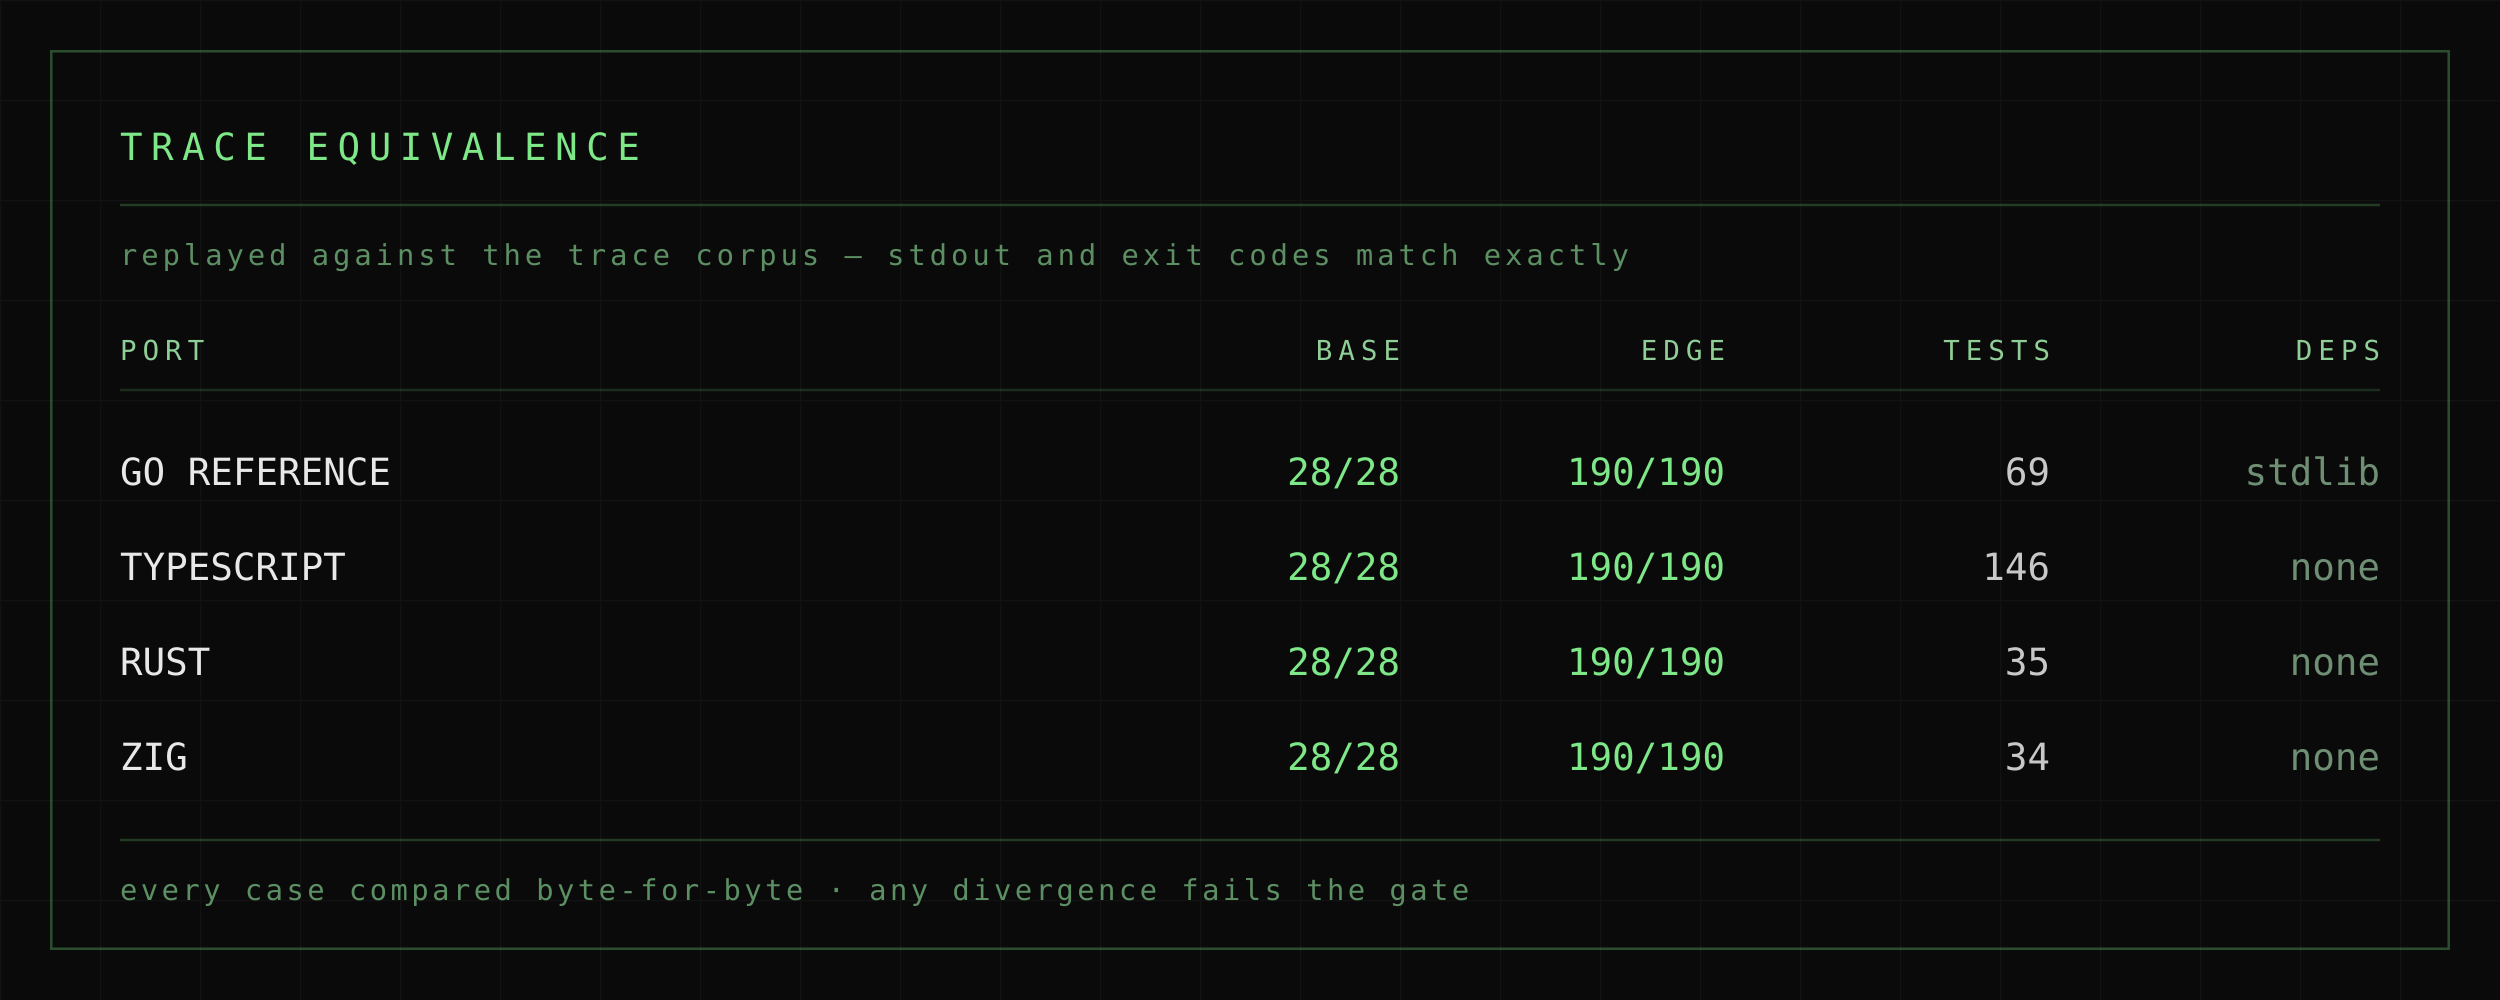
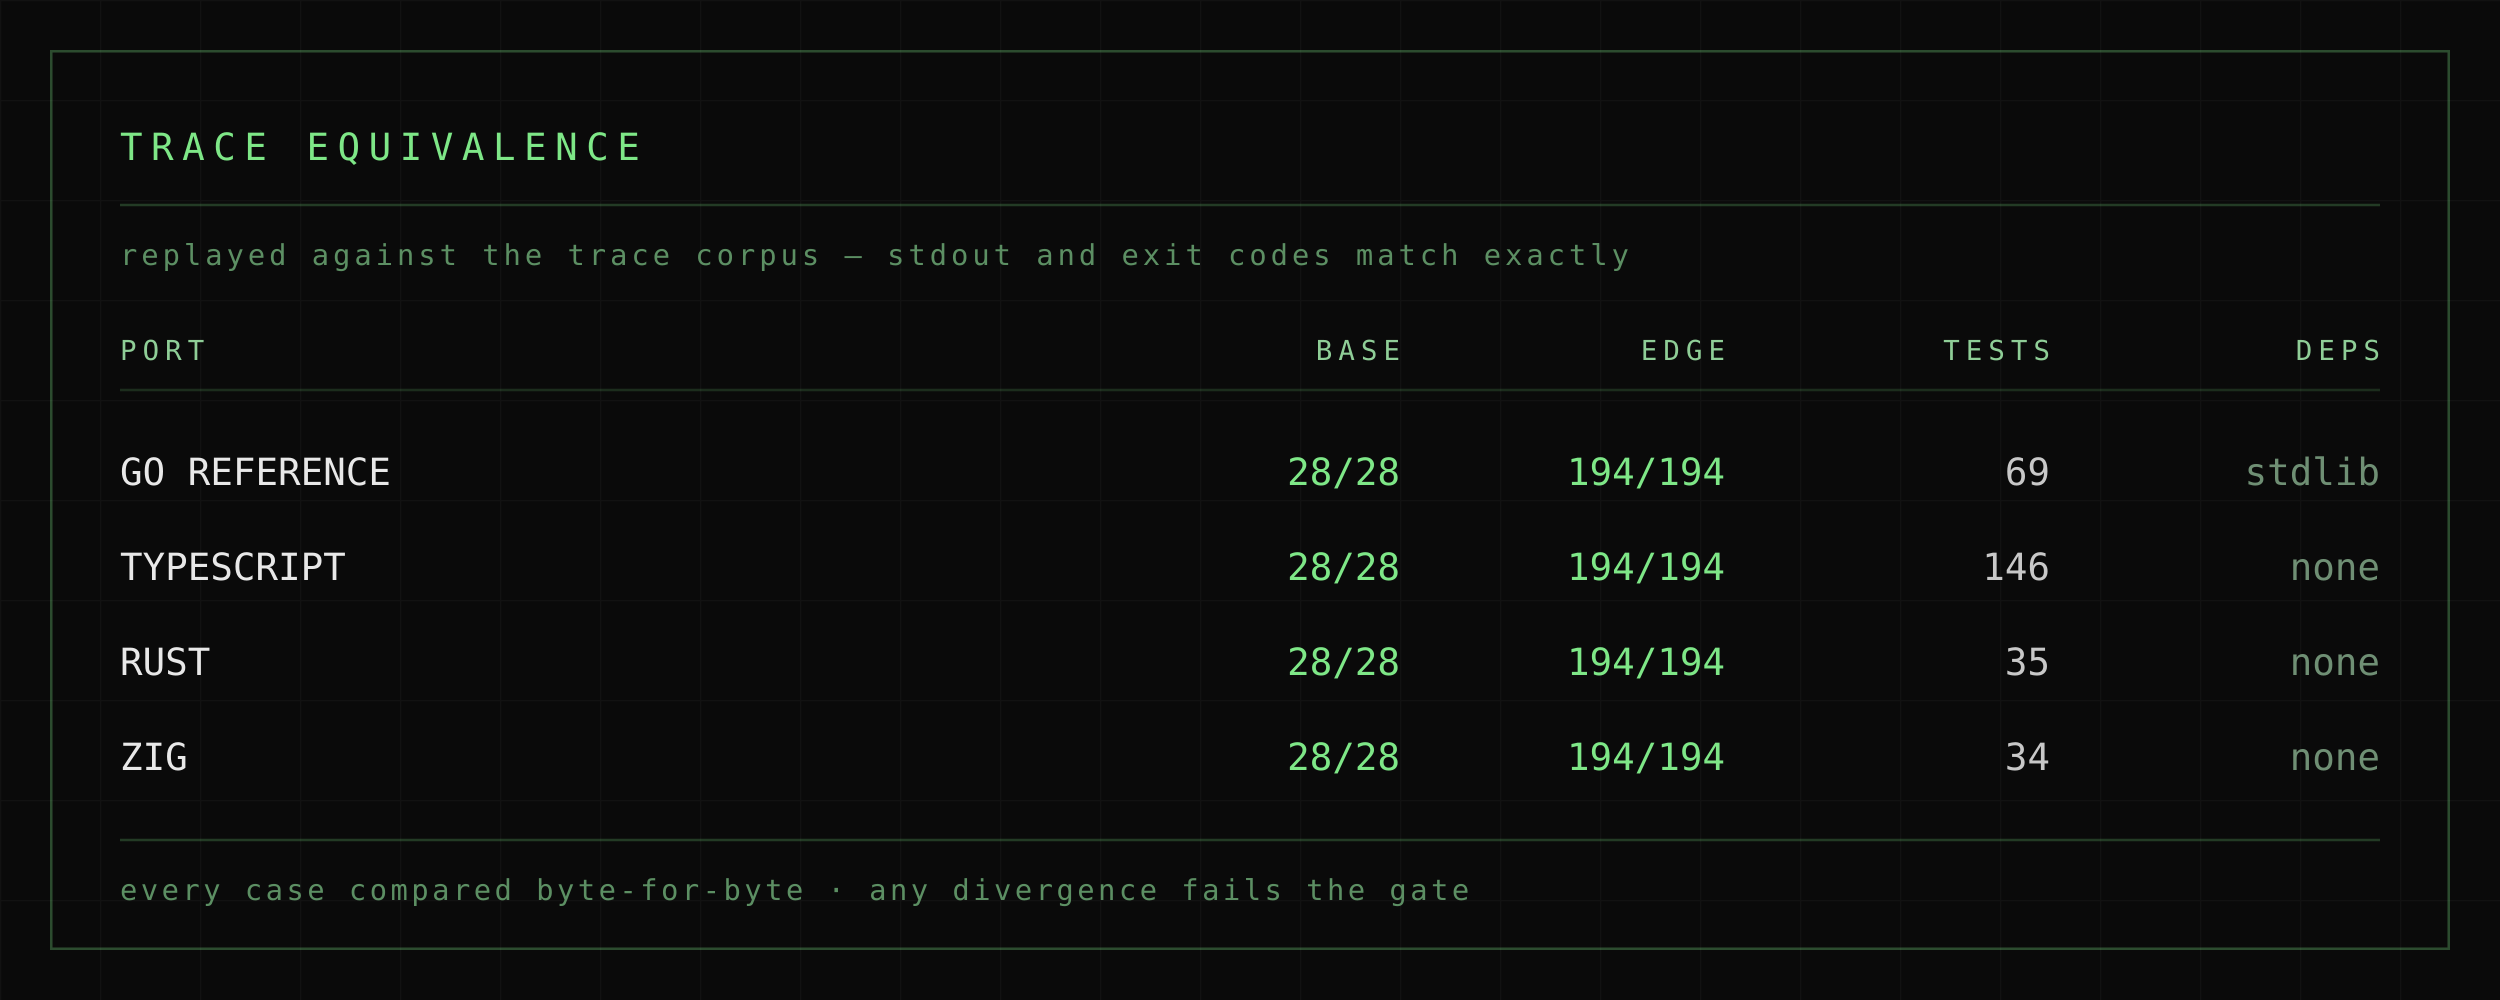
- <svg xmlns="http://www.w3.org/2000/svg" viewBox="0 0 1000 400" width="1000" height="400" role="img" aria-label="OwnScout parity matrix: every port replays 28 base and 190 edge cases byte-for-byte">
+ <svg xmlns="http://www.w3.org/2000/svg" viewBox="0 0 1000 400" width="1000" height="400" role="img" aria-label="OwnScout parity matrix: every port replays 28 base and 194 edge cases byte-for-byte">
  <defs>
    <pattern id="grid" width="40" height="40" patternUnits="userSpaceOnUse">
      <path d="M40 0H0V40" fill="none" stroke="#ffffff" stroke-opacity="0.035" stroke-width="1" />
    </pattern>
  </defs>
  <rect width="1000" height="400" fill="#0a0a0a" />
  <rect width="1000" height="400" fill="url(#grid)" />
  <rect x="20.5" y="20.5" width="959" height="359" fill="none" stroke="#7ee787" stroke-opacity="0.3" />
  <text x="48" y="64" font-family="ui-monospace, SFMono-Regular, Menlo, Consolas, monospace" font-size="15" fill="#7ee787" letter-spacing="3.4">TRACE EQUIVALENCE</text>
  <line x1="48" y1="82" x2="952" y2="82" stroke="#7ee787" stroke-opacity="0.22" stroke-width="1" />
  <text x="48" y="106" font-family="ui-monospace, SFMono-Regular, Menlo, Consolas, monospace" font-size="11.5" fill="#5c8f63" letter-spacing="1.6">replayed against the trace corpus — stdout and exit codes match exactly</text>
  <g font-family="ui-monospace, SFMono-Regular, Menlo, Consolas, monospace" font-size="11" fill="#8fce97" letter-spacing="2.4">
    <text x="48" y="144">PORT</text>
    <text x="560" y="144" text-anchor="end">BASE</text>
    <text x="690" y="144" text-anchor="end">EDGE</text>
    <text x="820" y="144" text-anchor="end">TESTS</text>
    <text x="952" y="144" text-anchor="end">DEPS</text>
  </g>
  <line x1="48" y1="156" x2="952" y2="156" stroke="#7ee787" stroke-opacity="0.16" stroke-width="1" />
  <g font-family="ui-monospace, SFMono-Regular, Menlo, Consolas, monospace" font-size="15">
    <g>
      <text x="48" y="194" fill="#e8e8e8">GO REFERENCE</text>
      <text x="560" y="194" text-anchor="end" fill="#7ee787">28/28</text>
-       <text x="690" y="194" text-anchor="end" fill="#7ee787">190/190</text>
+       <text x="690" y="194" text-anchor="end" fill="#7ee787">194/194</text>
      <text x="820" y="194" text-anchor="end" fill="#c8c8c8">69</text>
      <text x="952" y="194" text-anchor="end" fill="#6f8f74">stdlib</text>
    </g>
    <g>
      <text x="48" y="232" fill="#e8e8e8">TYPESCRIPT</text>
      <text x="560" y="232" text-anchor="end" fill="#7ee787">28/28</text>
-       <text x="690" y="232" text-anchor="end" fill="#7ee787">190/190</text>
+       <text x="690" y="232" text-anchor="end" fill="#7ee787">194/194</text>
      <text x="820" y="232" text-anchor="end" fill="#c8c8c8">146</text>
      <text x="952" y="232" text-anchor="end" fill="#6f8f74">none</text>
    </g>
    <g>
      <text x="48" y="270" fill="#e8e8e8">RUST</text>
      <text x="560" y="270" text-anchor="end" fill="#7ee787">28/28</text>
-       <text x="690" y="270" text-anchor="end" fill="#7ee787">190/190</text>
+       <text x="690" y="270" text-anchor="end" fill="#7ee787">194/194</text>
      <text x="820" y="270" text-anchor="end" fill="#c8c8c8">35</text>
      <text x="952" y="270" text-anchor="end" fill="#6f8f74">none</text>
    </g>
    <g>
      <text x="48" y="308" fill="#e8e8e8">ZIG</text>
      <text x="560" y="308" text-anchor="end" fill="#7ee787">28/28</text>
-       <text x="690" y="308" text-anchor="end" fill="#7ee787">190/190</text>
+       <text x="690" y="308" text-anchor="end" fill="#7ee787">194/194</text>
      <text x="820" y="308" text-anchor="end" fill="#c8c8c8">34</text>
      <text x="952" y="308" text-anchor="end" fill="#6f8f74">none</text>
    </g>
  </g>
  <line x1="48" y1="336" x2="952" y2="336" stroke="#7ee787" stroke-opacity="0.22" stroke-width="1" />
  <text x="48" y="360" font-family="ui-monospace, SFMono-Regular, Menlo, Consolas, monospace" font-size="11.5" fill="#5c8f63" letter-spacing="1.4">every case compared byte-for-byte · any divergence fails the gate</text>
</svg>
